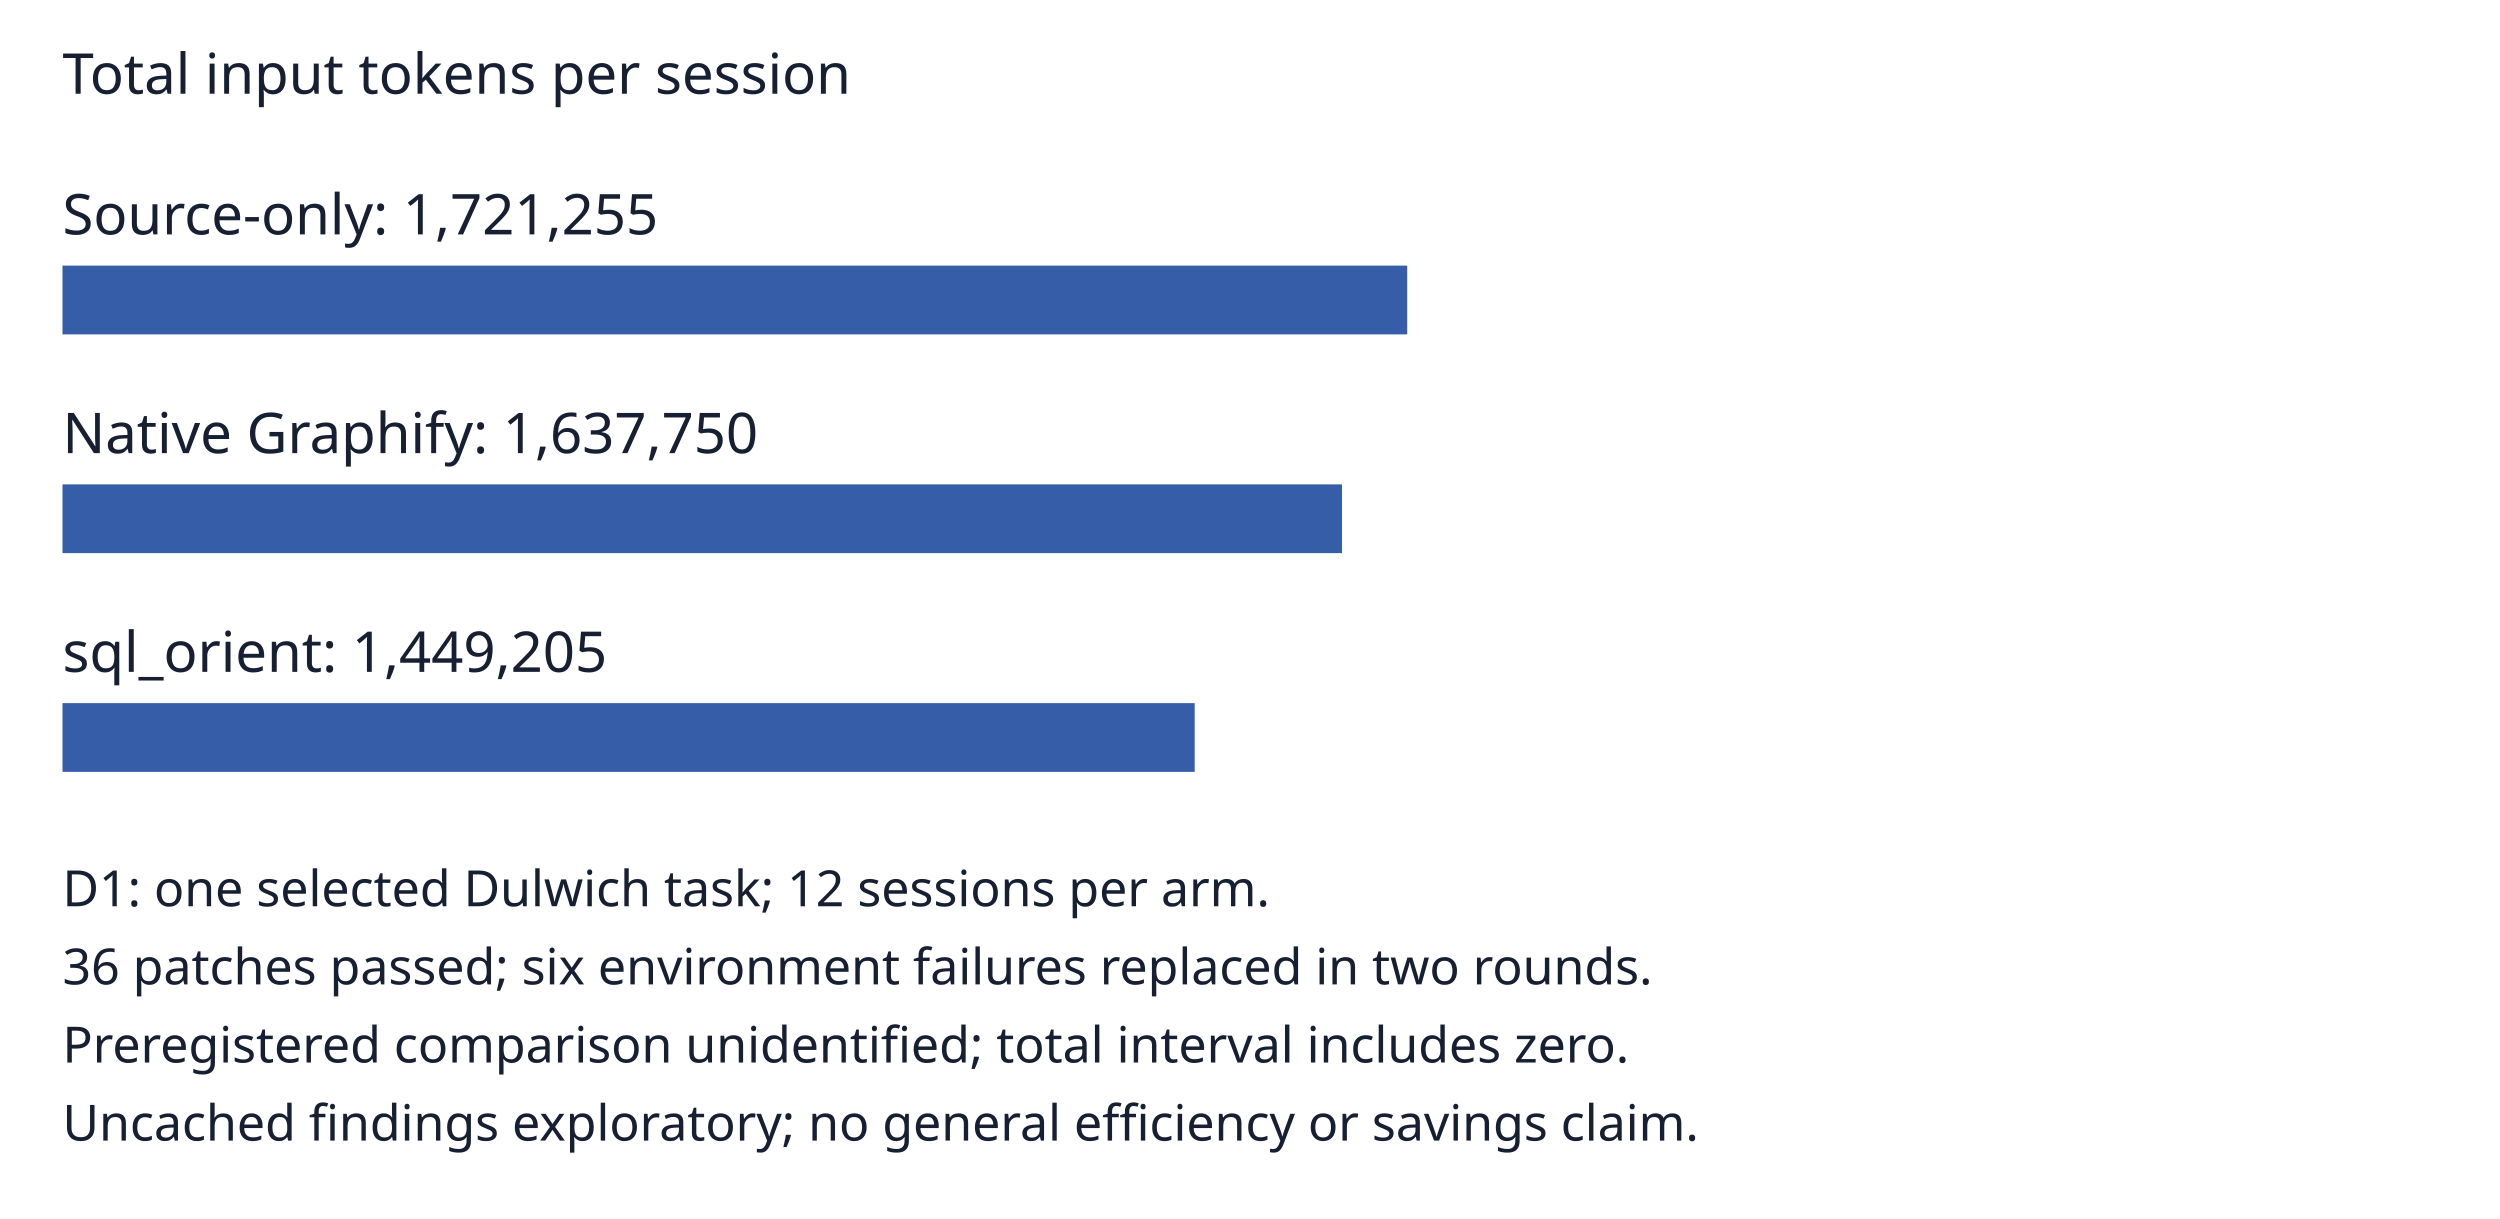
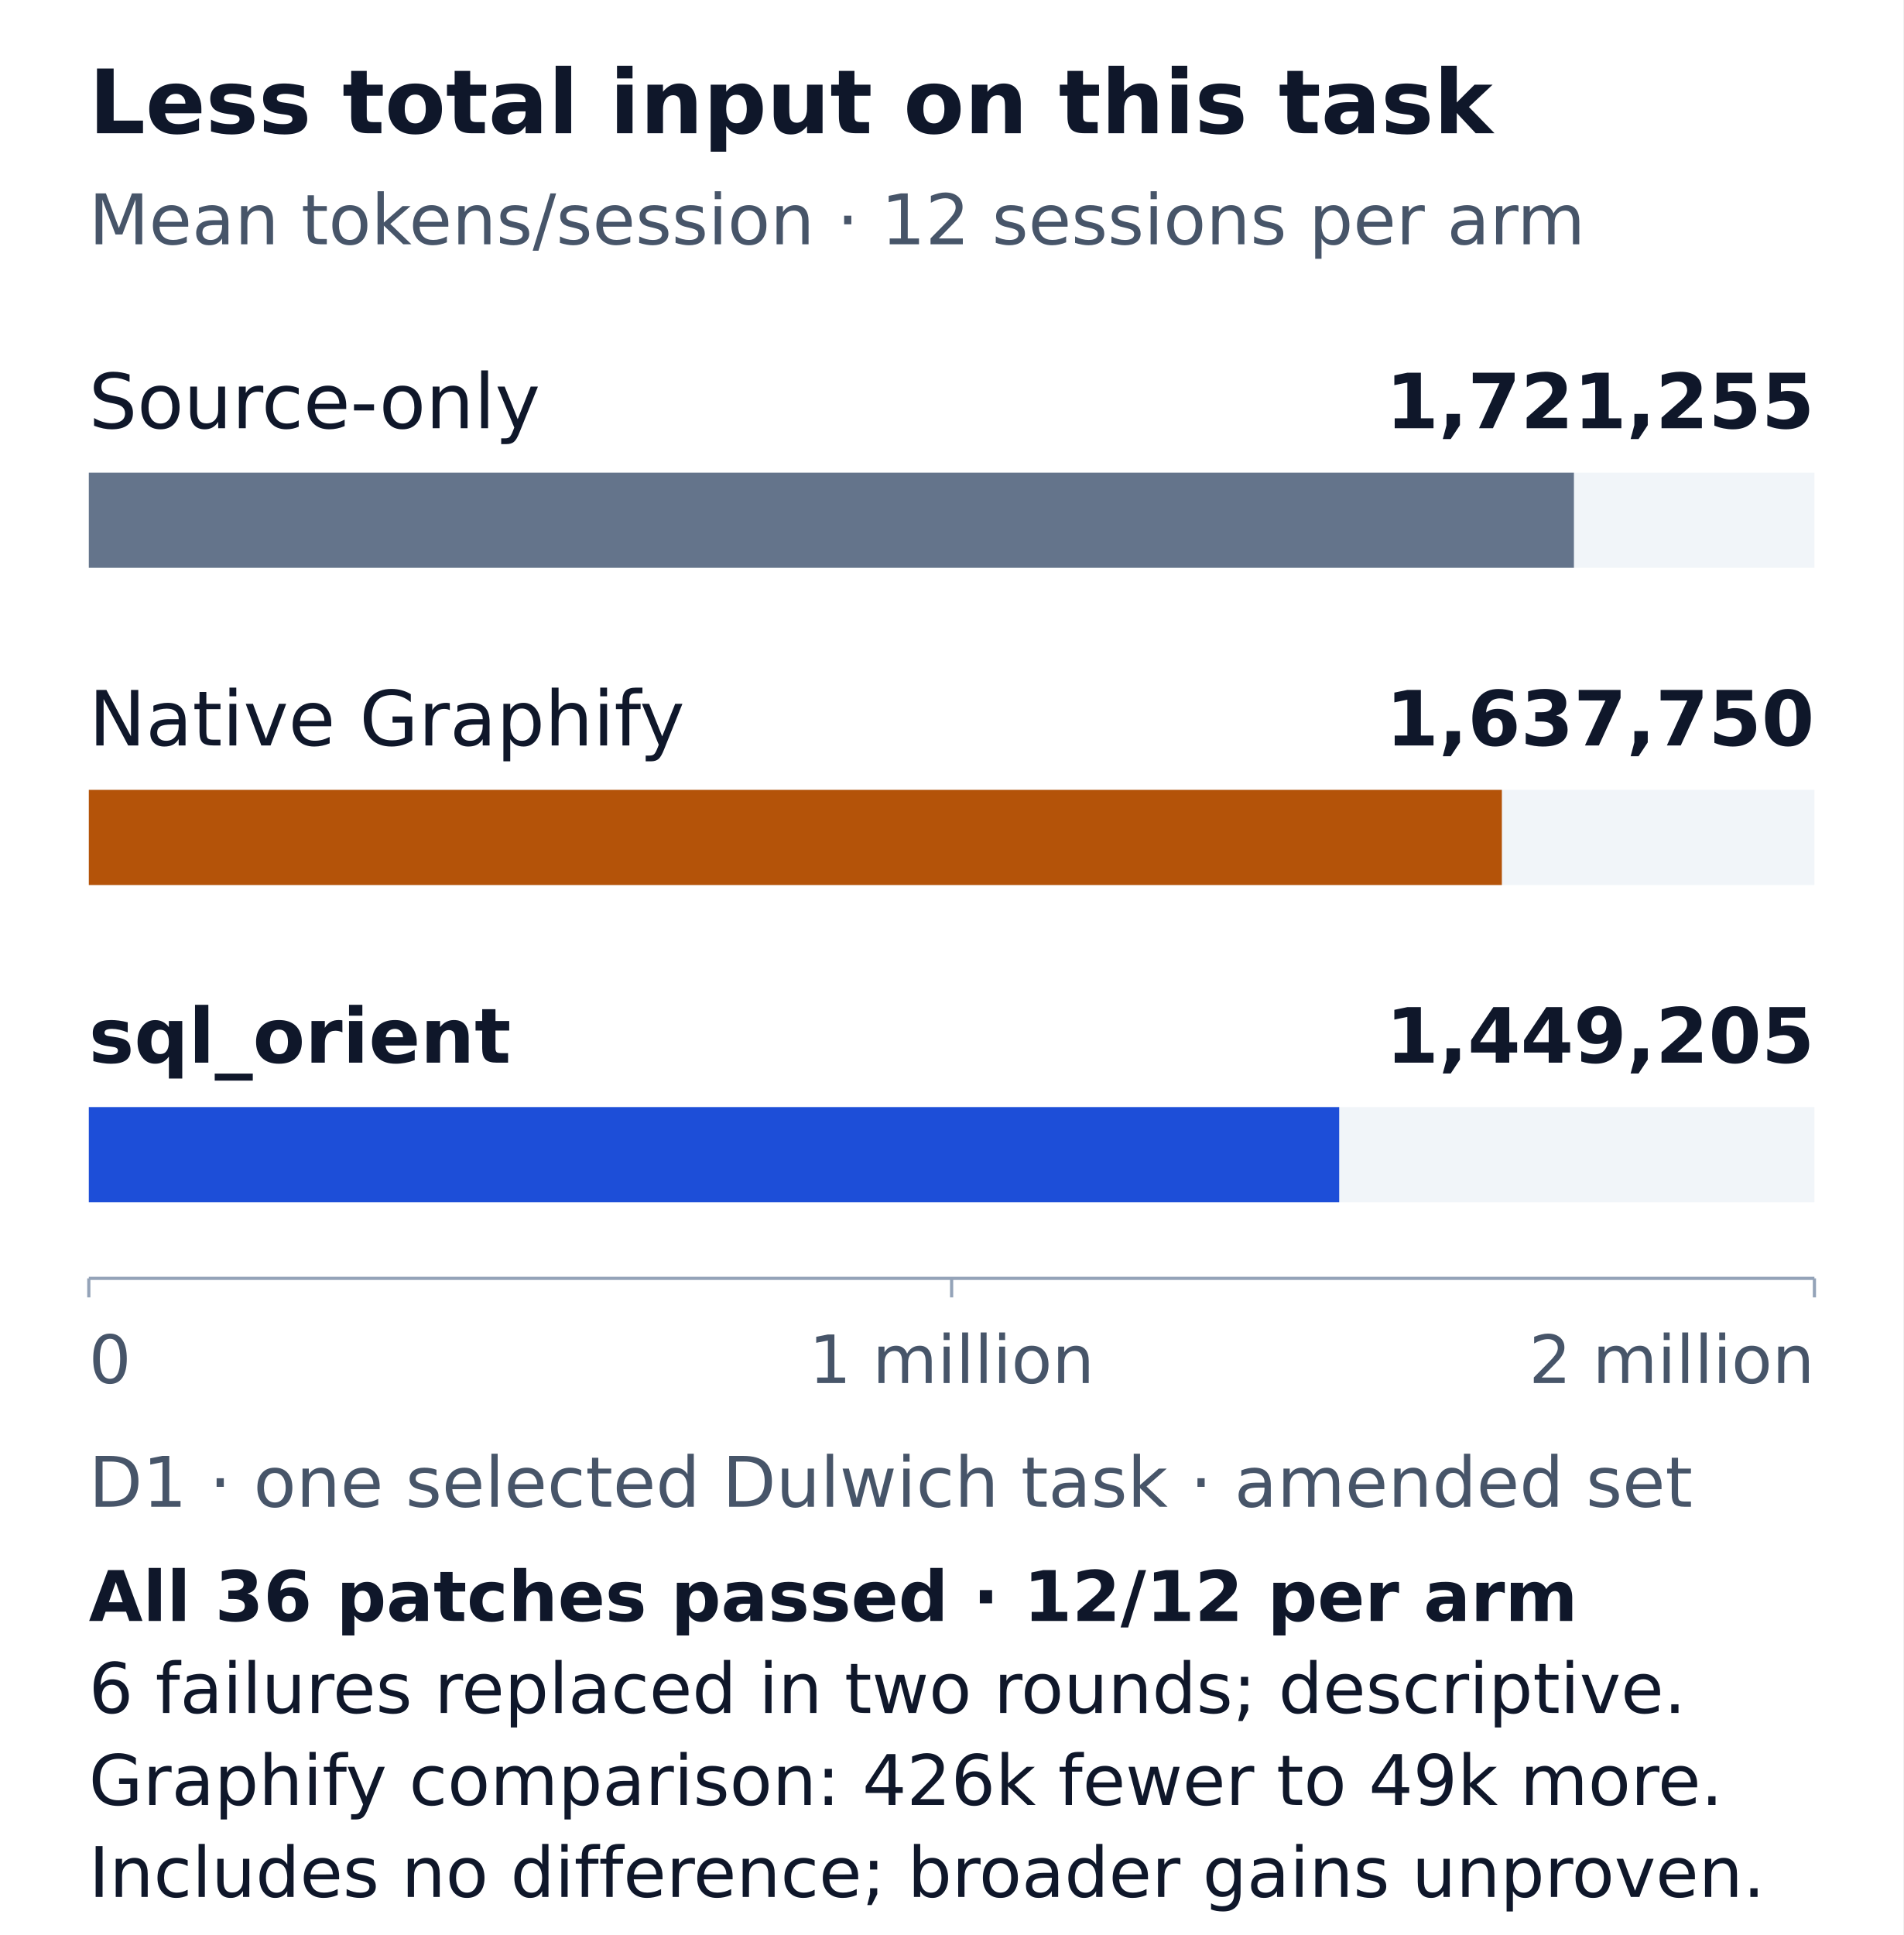
- <svg xmlns="http://www.w3.org/2000/svg" width="800" height="390" viewBox="0 0 800 390" role="img" aria-labelledby="title desc">
-   <rect width="800" height="390" fill="white" />
-   <g font-family="sans-serif" fill="#172033" font-size="18">
-     <text x="20" y="30">Total input tokens per session</text>
-     <text x="20" y="75">Source-only: 1,721,255</text>
-     <rect x="20" y="85" width="430.314" height="22" fill="#365da8" />
-     <text x="20" y="145">Native Graphify: 1,637,750</text>
-     <rect x="20" y="155" width="409.438" height="22" fill="#365da8" />
-     <text x="20" y="215">sql_orient: 1,449,205</text>
-     <rect x="20" y="225" width="362.301" height="22" fill="#365da8" />
-     <text x="20" y="290" font-size="16">D1: one selected Dulwich task; 12 sessions per arm.</text>
-     <text x="20" y="315" font-size="16">36 patches passed; six environment failures replaced in two rounds.</text>
-     <text x="20" y="340" font-size="16">Preregistered comparison unidentified; total interval includes zero.</text>
-     <text x="20" y="365" font-size="16">Uncached findings exploratory; no general efficiency or savings claim.</text>
+ <svg xmlns="http://www.w3.org/2000/svg" width="600" height="610" viewBox="0 0 600 610" role="img" aria-labelledby="title desc">
+   <g font-family="DejaVu Sans, Arial, sans-serif">
+     <rect width="600" height="610" fill="#fff" />
+     <text x="28" y="42" font-size="28" fill="#0f172a" font-weight="700" text-anchor="start">Less total input on this task</text>
+     <text x="28" y="77" font-size="22" fill="#475569" font-weight="400" text-anchor="start">Mean tokens/session · 12 sessions per arm</text>
+     <text x="28" y="135" font-size="24" fill="#0f172a" font-weight="400" text-anchor="start">Source-only</text>
+     <text x="572" y="135" font-size="24" fill="#0f172a" font-weight="700" text-anchor="end">1,721,255</text>
+     <rect x="28" y="149" width="544" height="30" fill="#f1f5f9" />
+     <rect x="28" y="149" width="468.182" height="30" fill="#64748b" />
+     <text x="28" y="235" font-size="24" fill="#0f172a" font-weight="400" text-anchor="start">Native Graphify</text>
+     <text x="572" y="235" font-size="24" fill="#0f172a" font-weight="700" text-anchor="end">1,637,750</text>
+     <rect x="28" y="249" width="544" height="30" fill="#f1f5f9" />
+     <rect x="28" y="249" width="445.468" height="30" fill="#b45309" />
+     <text x="28" y="335" font-size="24" fill="#0f172a" font-weight="700" text-anchor="start">sql_orient</text>
+     <text x="572" y="335" font-size="24" fill="#0f172a" font-weight="700" text-anchor="end">1,449,205</text>
+     <rect x="28" y="349" width="544" height="30" fill="#f1f5f9" />
+     <rect x="28" y="349" width="394.184" height="30" fill="#1d4ed8" />
+     <path d="M28 403 H572" stroke="#94a3b8" />
+     <path d="M28 403 v6" stroke="#94a3b8" />
+     <text x="28" y="436" font-size="21" fill="#475569" font-weight="400" text-anchor="start">0</text>
+     <path d="M300 403 v6" stroke="#94a3b8" />
+     <text x="300" y="436" font-size="21" fill="#475569" font-weight="400" text-anchor="middle">1 million</text>
+     <path d="M572 403 v6" stroke="#94a3b8" />
+     <text x="572" y="436" font-size="21" fill="#475569" font-weight="400" text-anchor="end">2 million</text>
+     <text x="28" y="475" font-size="22" fill="#475569" font-weight="400" text-anchor="start">D1 · one selected Dulwich task · amended set</text>
+     <text x="28" y="511" font-size="22" fill="#0f172a" font-weight="700" text-anchor="start">All 36 patches passed · 12/12 per arm</text>
+     <text x="28" y="540" font-size="22" fill="#0f172a" font-weight="400" text-anchor="start">6 failures replaced in two rounds; descriptive.</text>
+     <text x="28" y="569" font-size="22" fill="#0f172a" font-weight="400" text-anchor="start">Graphify comparison: 426k fewer to 49k more.</text>
+     <text x="28" y="598" font-size="22" fill="#0f172a" font-weight="400" text-anchor="start">Includes no difference; broader gains unproven.</text>
  </g>
</svg>
